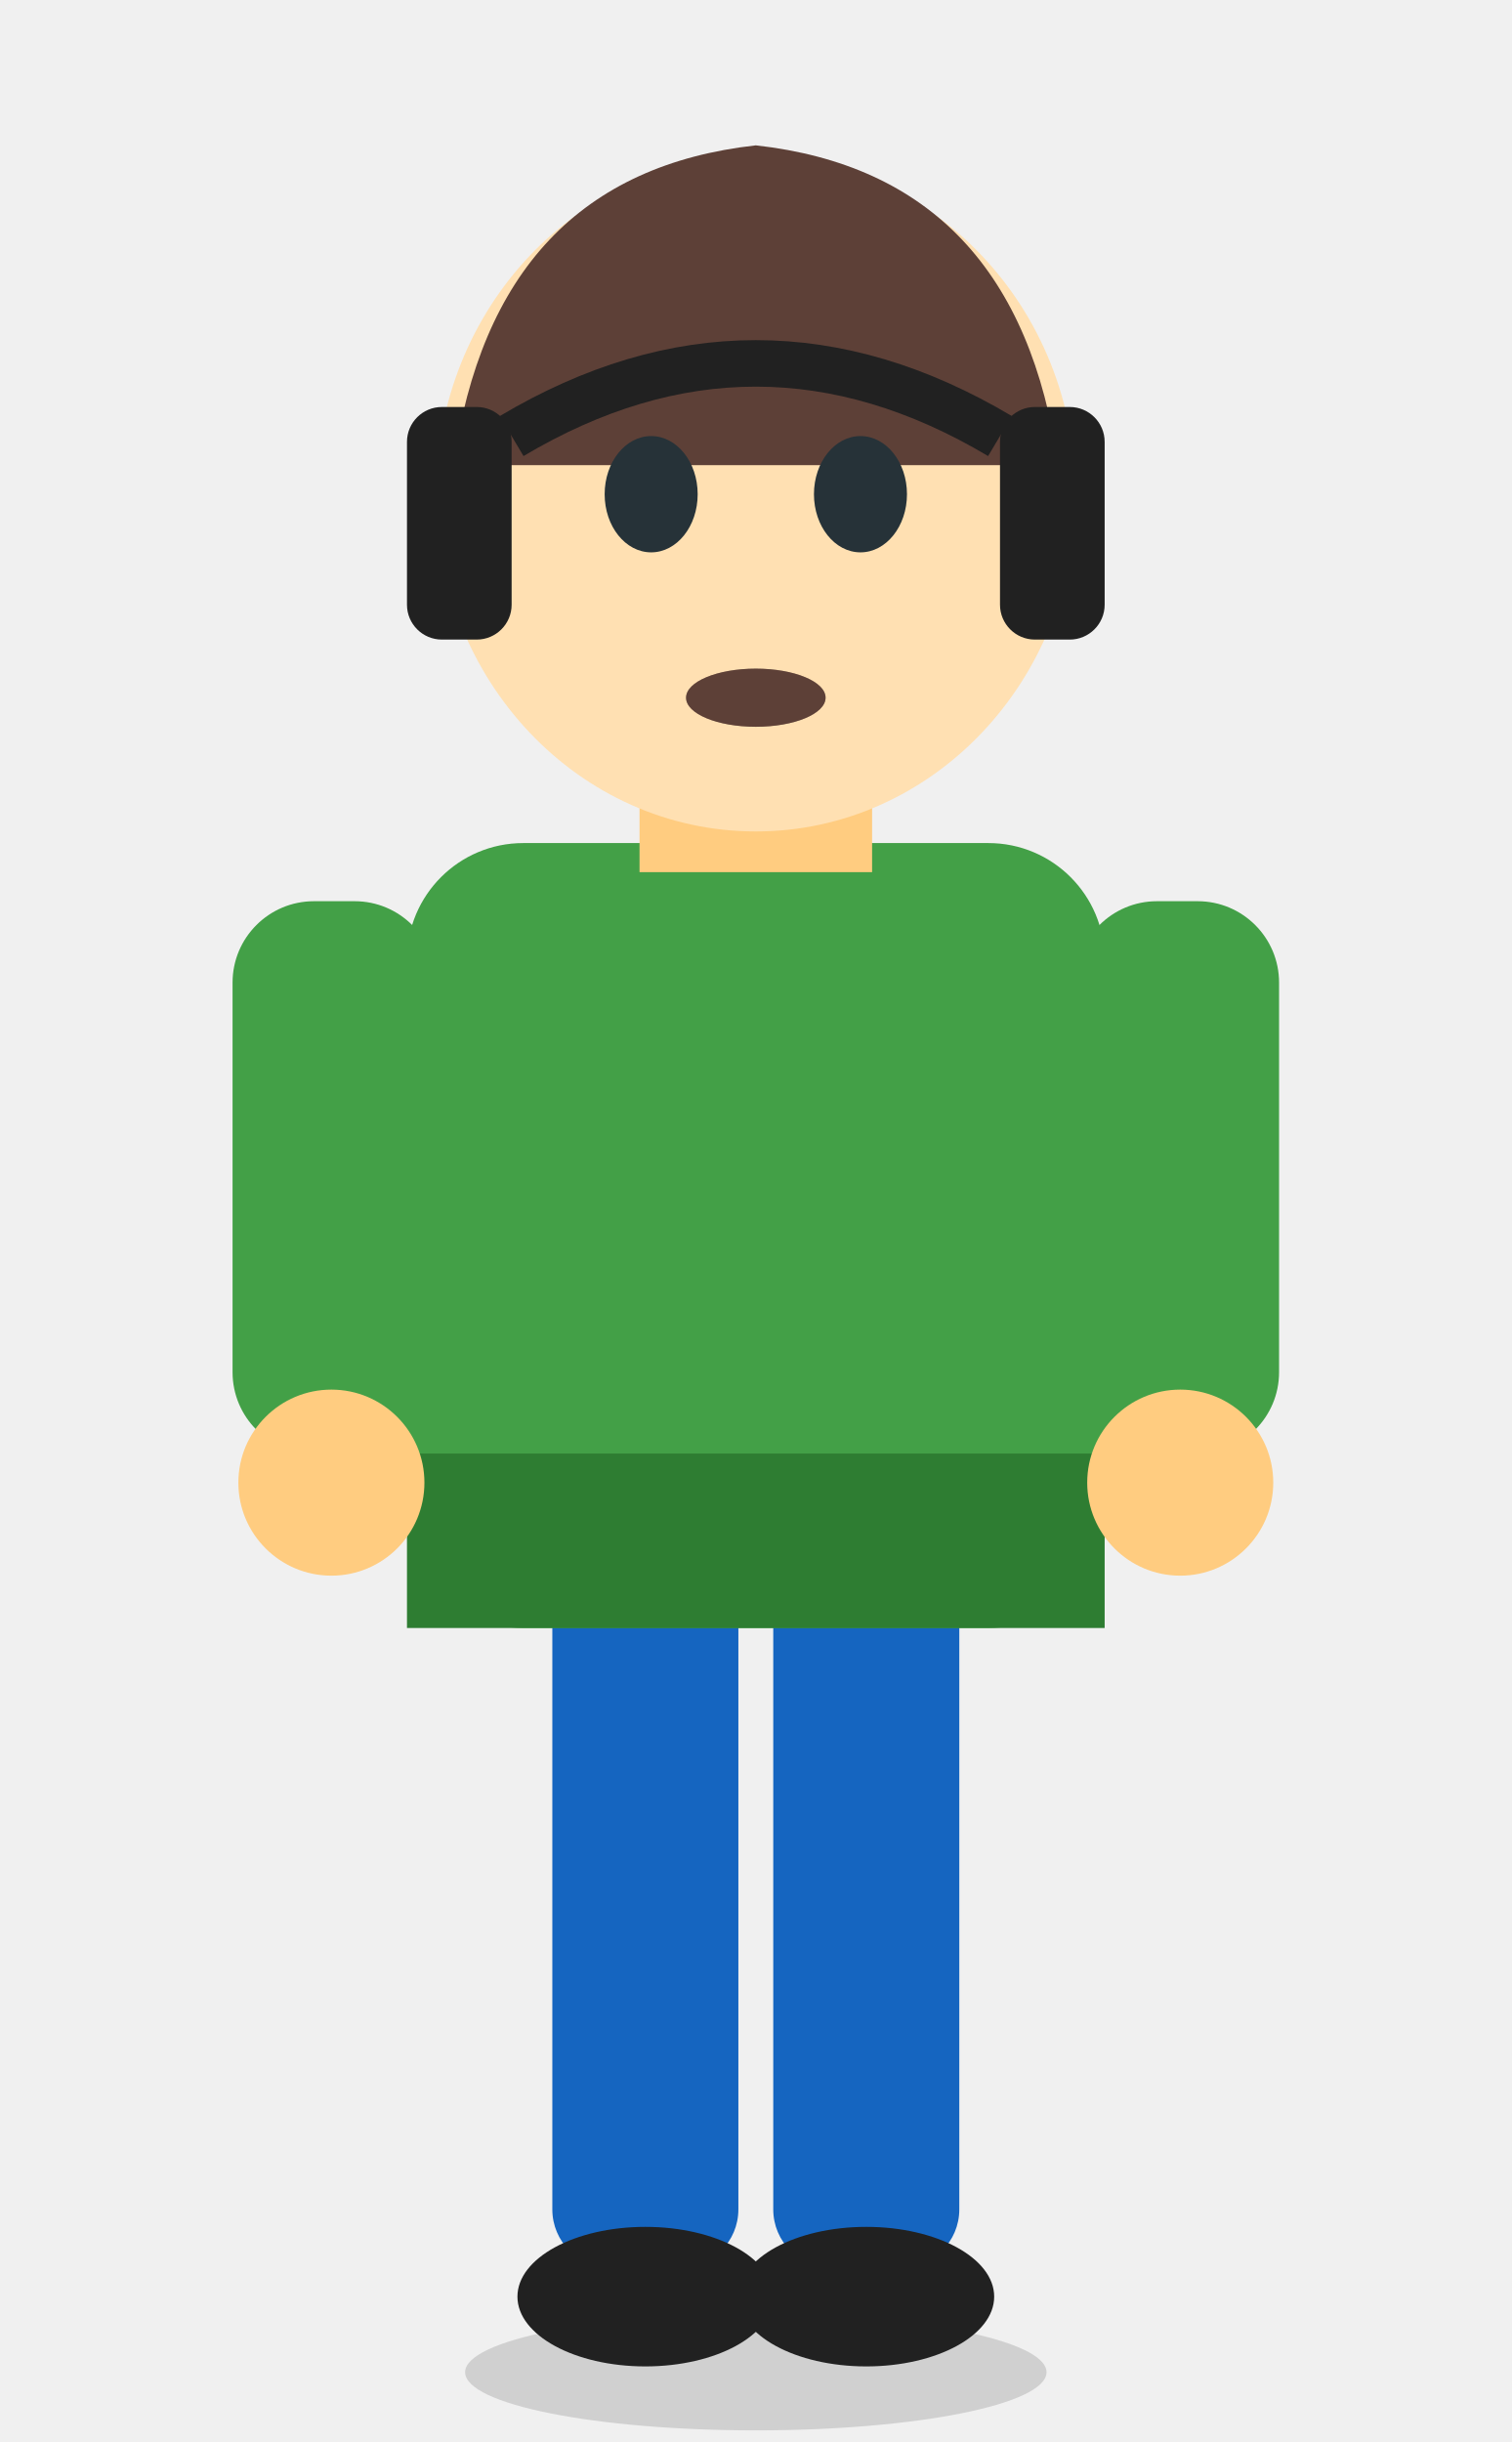
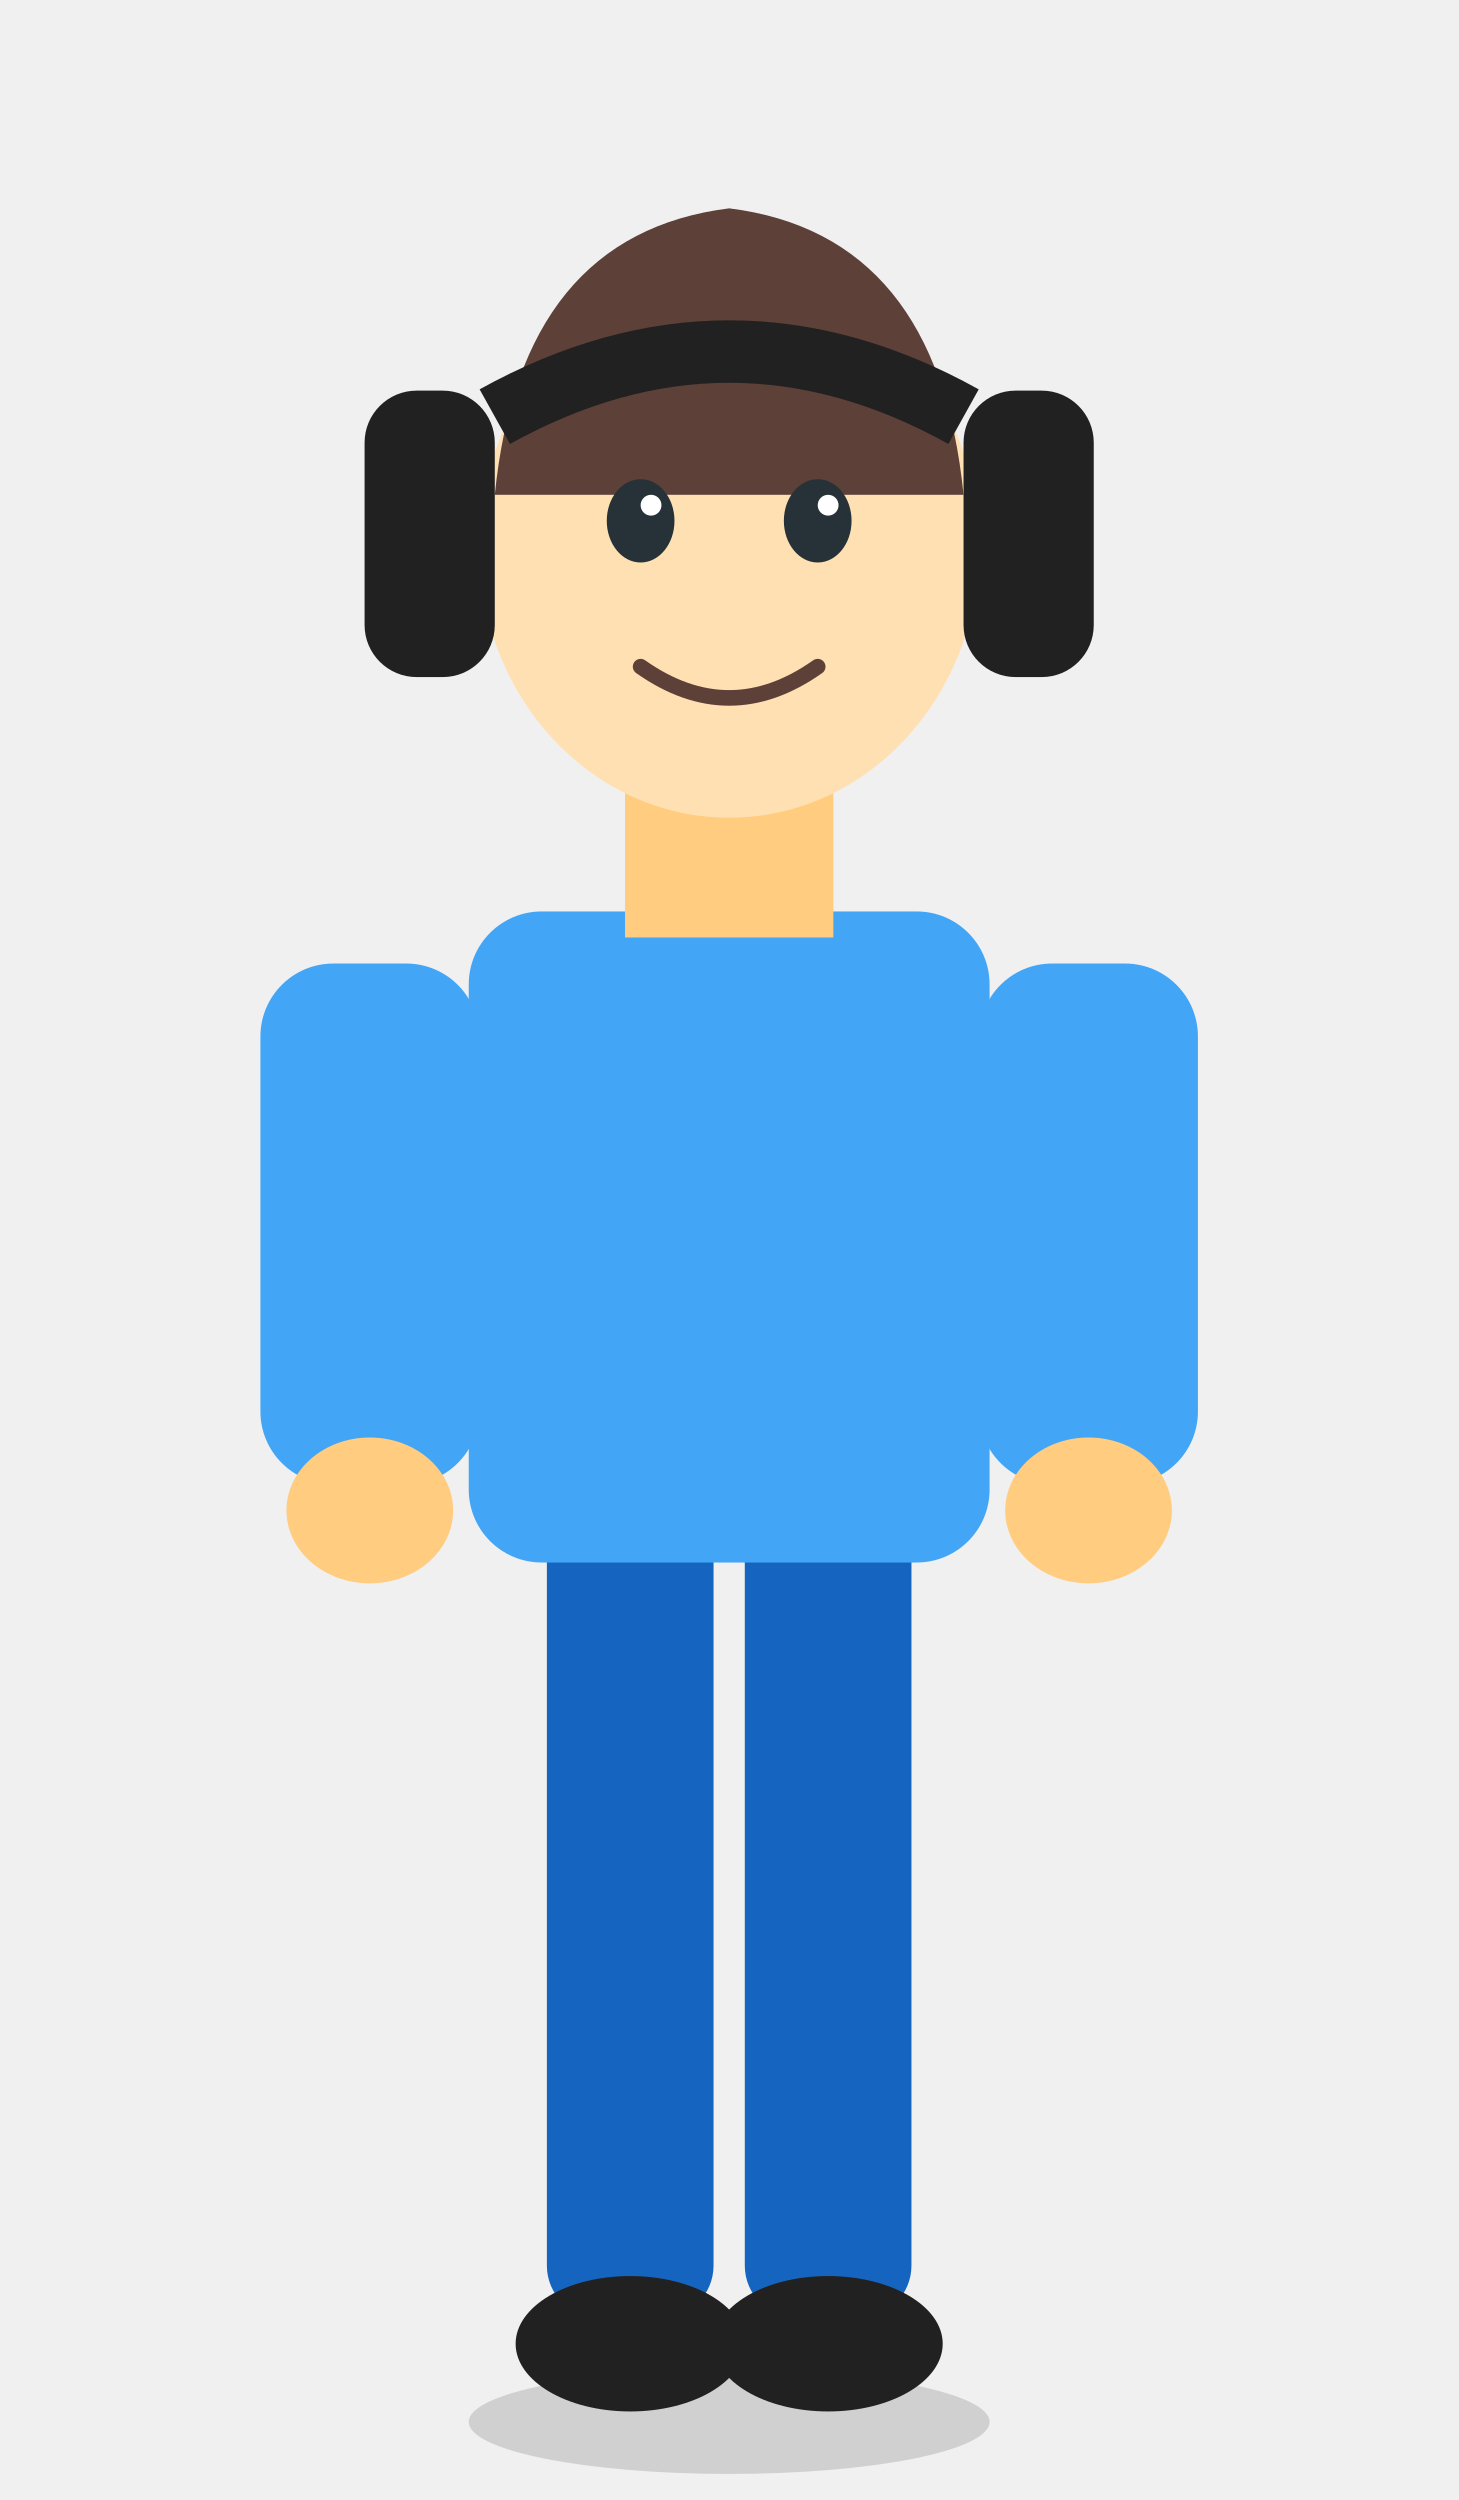
- <svg xmlns="http://www.w3.org/2000/svg" width="260" height="420" viewBox="0 0 260 420">
-   <ellipse cx="130" cy="408" rx="50" ry="10" fill="#00000022" />
-   <rect x="95" y="270" width="32" height="120" rx="10" fill="#1565C0" />
-   <rect x="133" y="270" width="32" height="120" rx="10" fill="#1565C0" />
-   <ellipse cx="111" cy="395" rx="22" ry="12" fill="#212121" />
-   <ellipse cx="149" cy="395" rx="22" ry="12" fill="#212121" />
-   <rect x="70" y="145" width="120" height="135" rx="20" fill="#43A047" />
-   <rect x="70" y="250" width="120" height="30" fill="#2E7D32" />
-   <g id="arm_l">
-     <rect x="40" y="155" width="35" height="95" rx="14" fill="#43A047" />
-     <circle cx="57" cy="255" r="16" fill="#FFCC80" />
-   </g>
-   <g id="arm_r">
-     <rect x="185" y="155" width="35" height="95" rx="14" fill="#43A047" />
-     <circle cx="203" cy="255" r="16" fill="#FFCC80" />
-   </g>
-   <rect x="110" y="125" width="40" height="25" fill="#FFCC80" />
-   <g id="head">
-     <ellipse cx="130" cy="85" rx="55" ry="58" fill="#FFE0B2" />
-     <path d="M78 80 Q85 30 130 25 Q175 30 182 80" fill="#5D4037" />
-     <rect x="70" y="70" width="18" height="40" rx="6" fill="#212121" />
-     <rect x="172" y="70" width="18" height="40" rx="6" fill="#212121" />
-     <path d="M88 75 Q130 50 172 75" fill="none" stroke="#212121" stroke-width="8" />
-     <ellipse cx="112" cy="85" rx="8" ry="10" fill="#263238" />
-     <ellipse cx="148" cy="85" rx="8" ry="10" fill="#263238" />
-     <ellipse cx="130" cy="120" rx="12" ry="5" fill="#5D4037" />
-   </g>
-   <g id="mouth">
-     <ellipse cx="130" cy="120" rx="12" ry="5" fill="#5D4037" opacity="0.4" />
-   </g>
+ <svg xmlns="http://www.w3.org/2000/svg" width="280" height="480" viewBox="0 0 280 480">
+   <ellipse cx="140" cy="465" rx="50" ry="10" fill="#00000022" />
+   <rect x="105" y="290" width="32" height="155" rx="10" fill="#1565C0" />
+   <rect x="143" y="290" width="32" height="155" rx="10" fill="#1565C0" />
+   <ellipse cx="121" cy="450" rx="22" ry="13" fill="#212121" />
+   <ellipse cx="159" cy="450" rx="22" ry="13" fill="#212121" />
+   <rect x="90" y="175" width="100" height="125" rx="14" fill="#42A5F5" />
+   <rect x="50" y="185" width="42" height="100" rx="14" fill="#42A5F5" />
+   <rect x="188" y="185" width="42" height="100" rx="14" fill="#42A5F5" />
+   <ellipse cx="71" cy="290" rx="16" ry="14" fill="#FFCC80" />
+   <ellipse cx="209" cy="290" rx="16" ry="14" fill="#FFCC80" />
+   <rect x="120" y="150" width="40" height="30" fill="#FFCC80" />
+   <ellipse cx="140" cy="105" rx="48" ry="52" fill="#FFE0B2" />
+   <path d="M95 95 Q100 45 140 40 Q180 45 185 95" fill="#5D4037" />
+   <rect x="70" y="75" width="25" height="55" rx="10" fill="#212121" />
+   <rect x="185" y="75" width="25" height="55" rx="10" fill="#212121" />
+   <path d="M95 80 Q140 55 185 80" fill="none" stroke="#212121" stroke-width="12" />
+   <ellipse cx="123" cy="100" rx="6.5" ry="8" fill="#263238" />
+   <ellipse cx="157" cy="100" rx="6.5" ry="8" fill="#263238" />
+   <circle cx="125" cy="97" r="2" fill="#FFFFFF" />
+   <circle cx="159" cy="97" r="2" fill="#FFFFFF" />
+   <path d="M123 128 Q140 140 157 128" fill="none" stroke="#5D4037" stroke-width="3" stroke-linecap="round" />
</svg>
